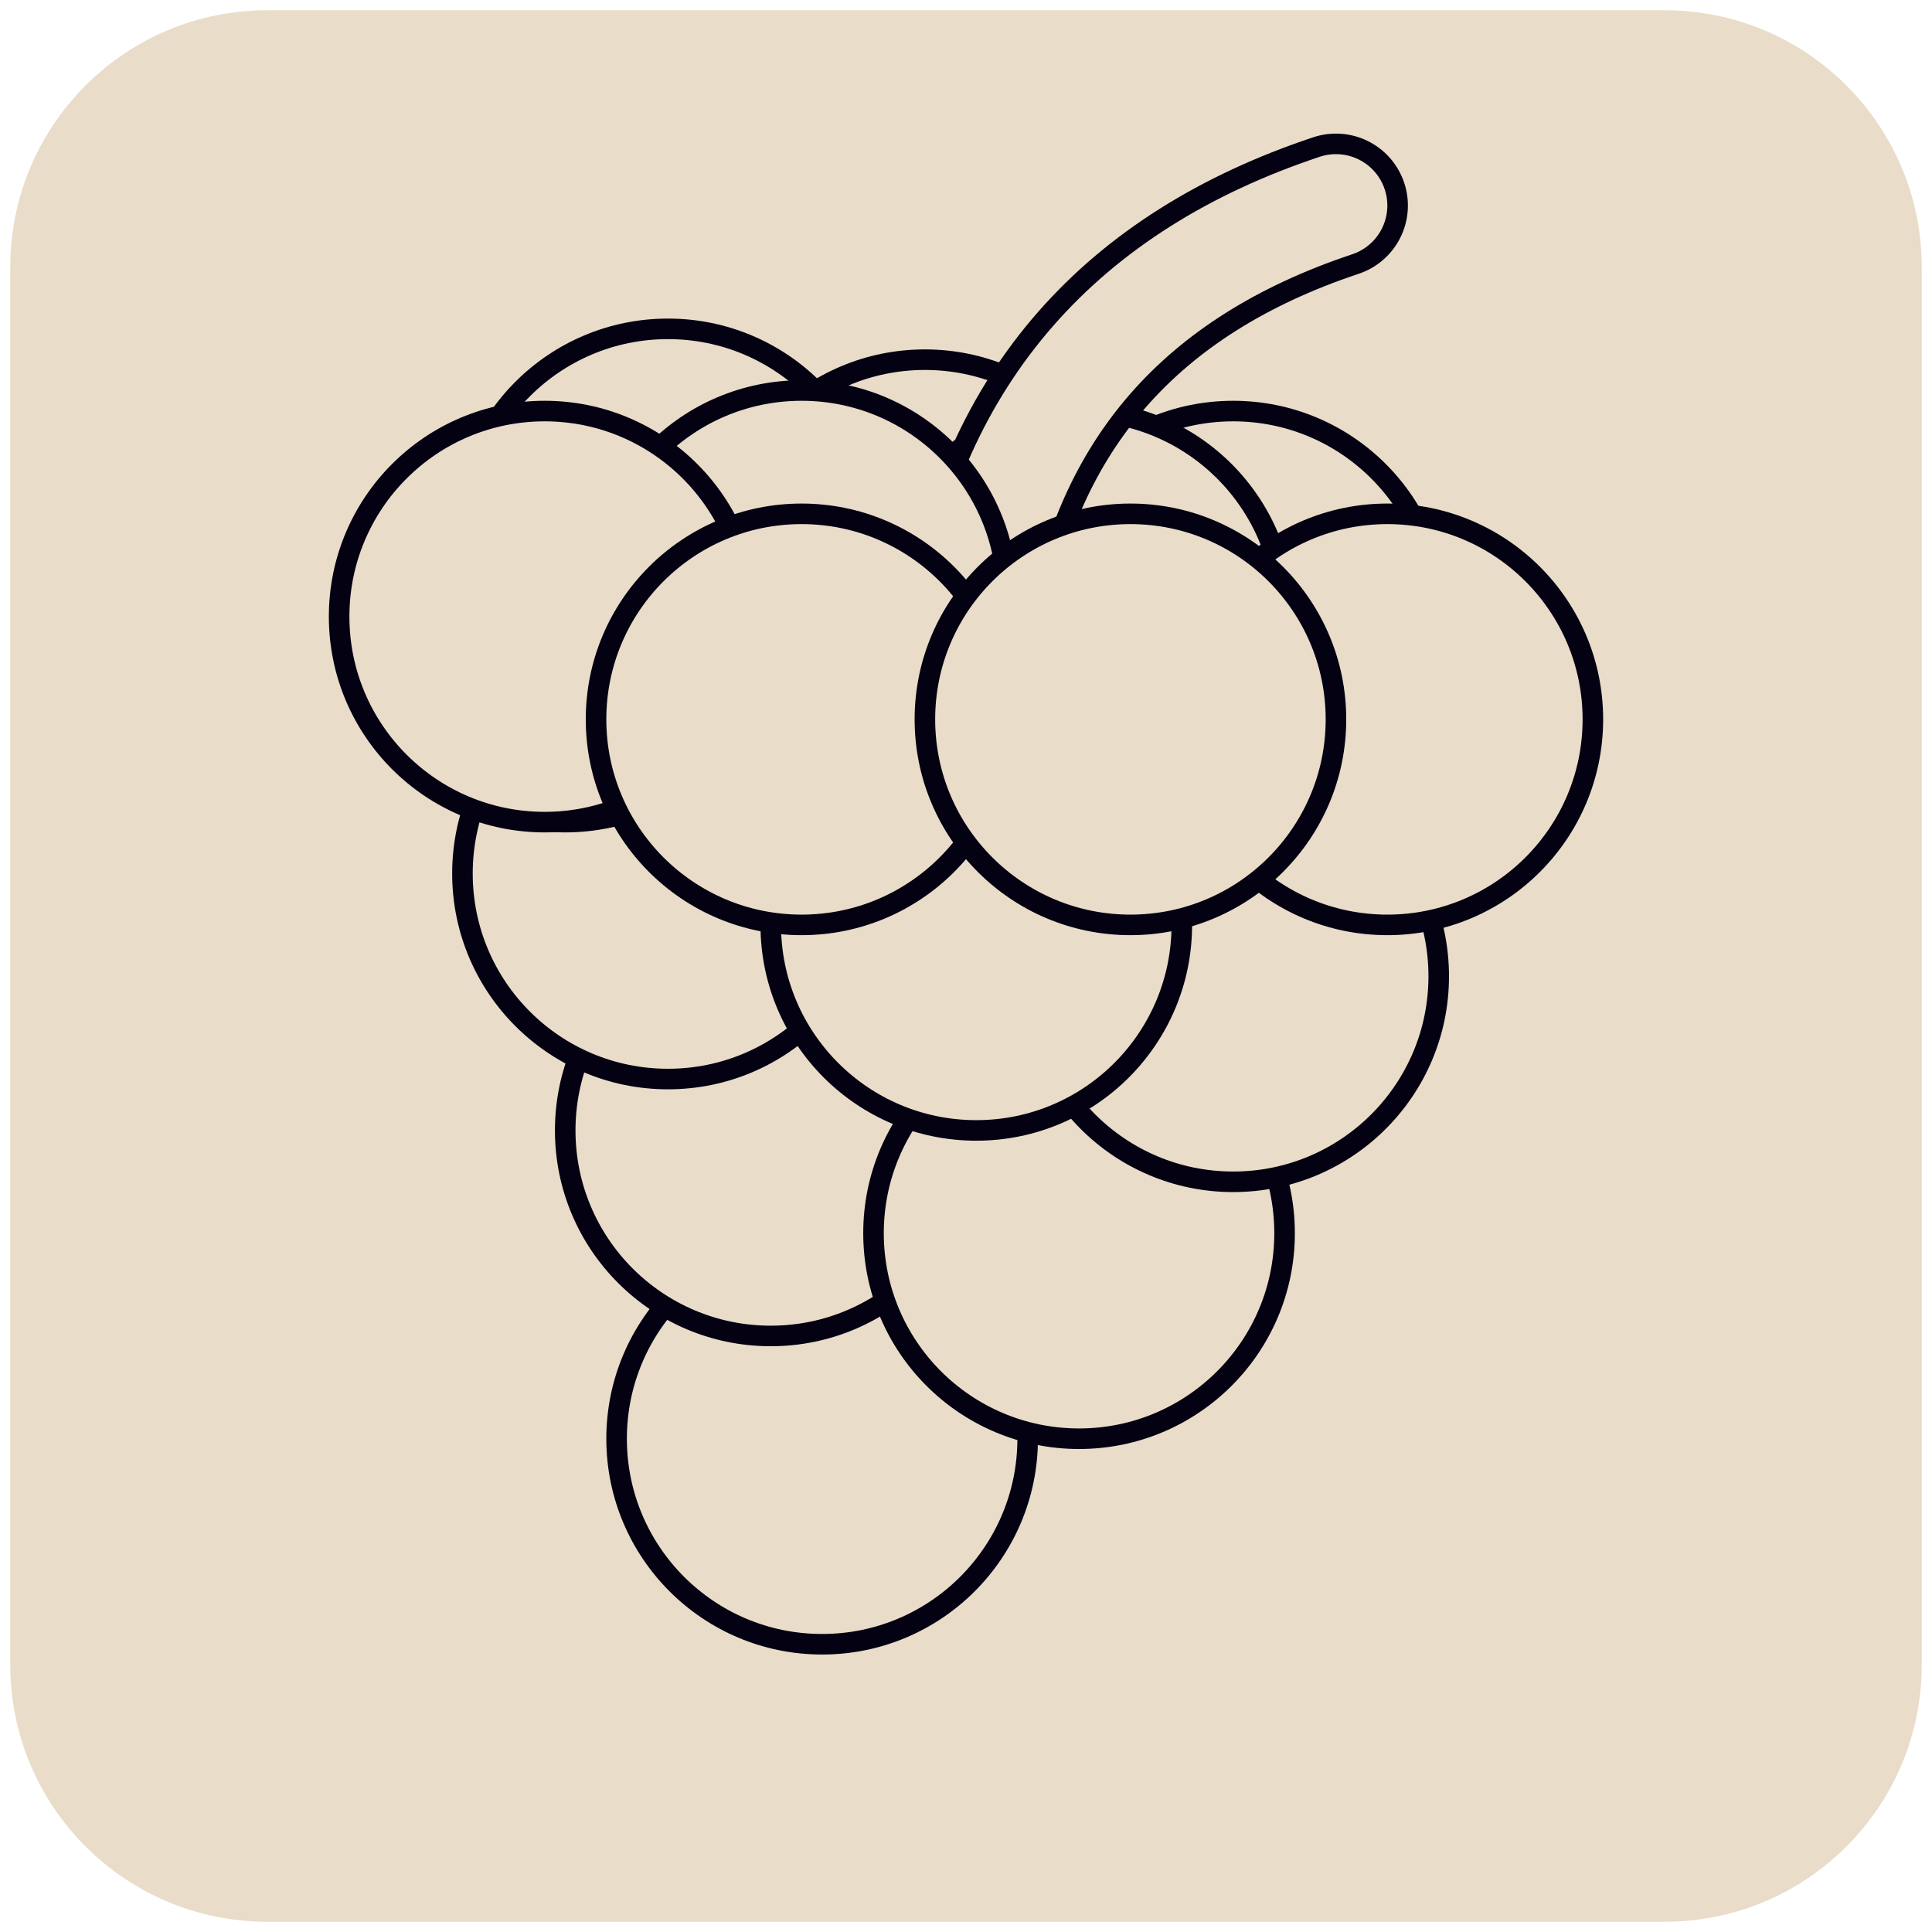
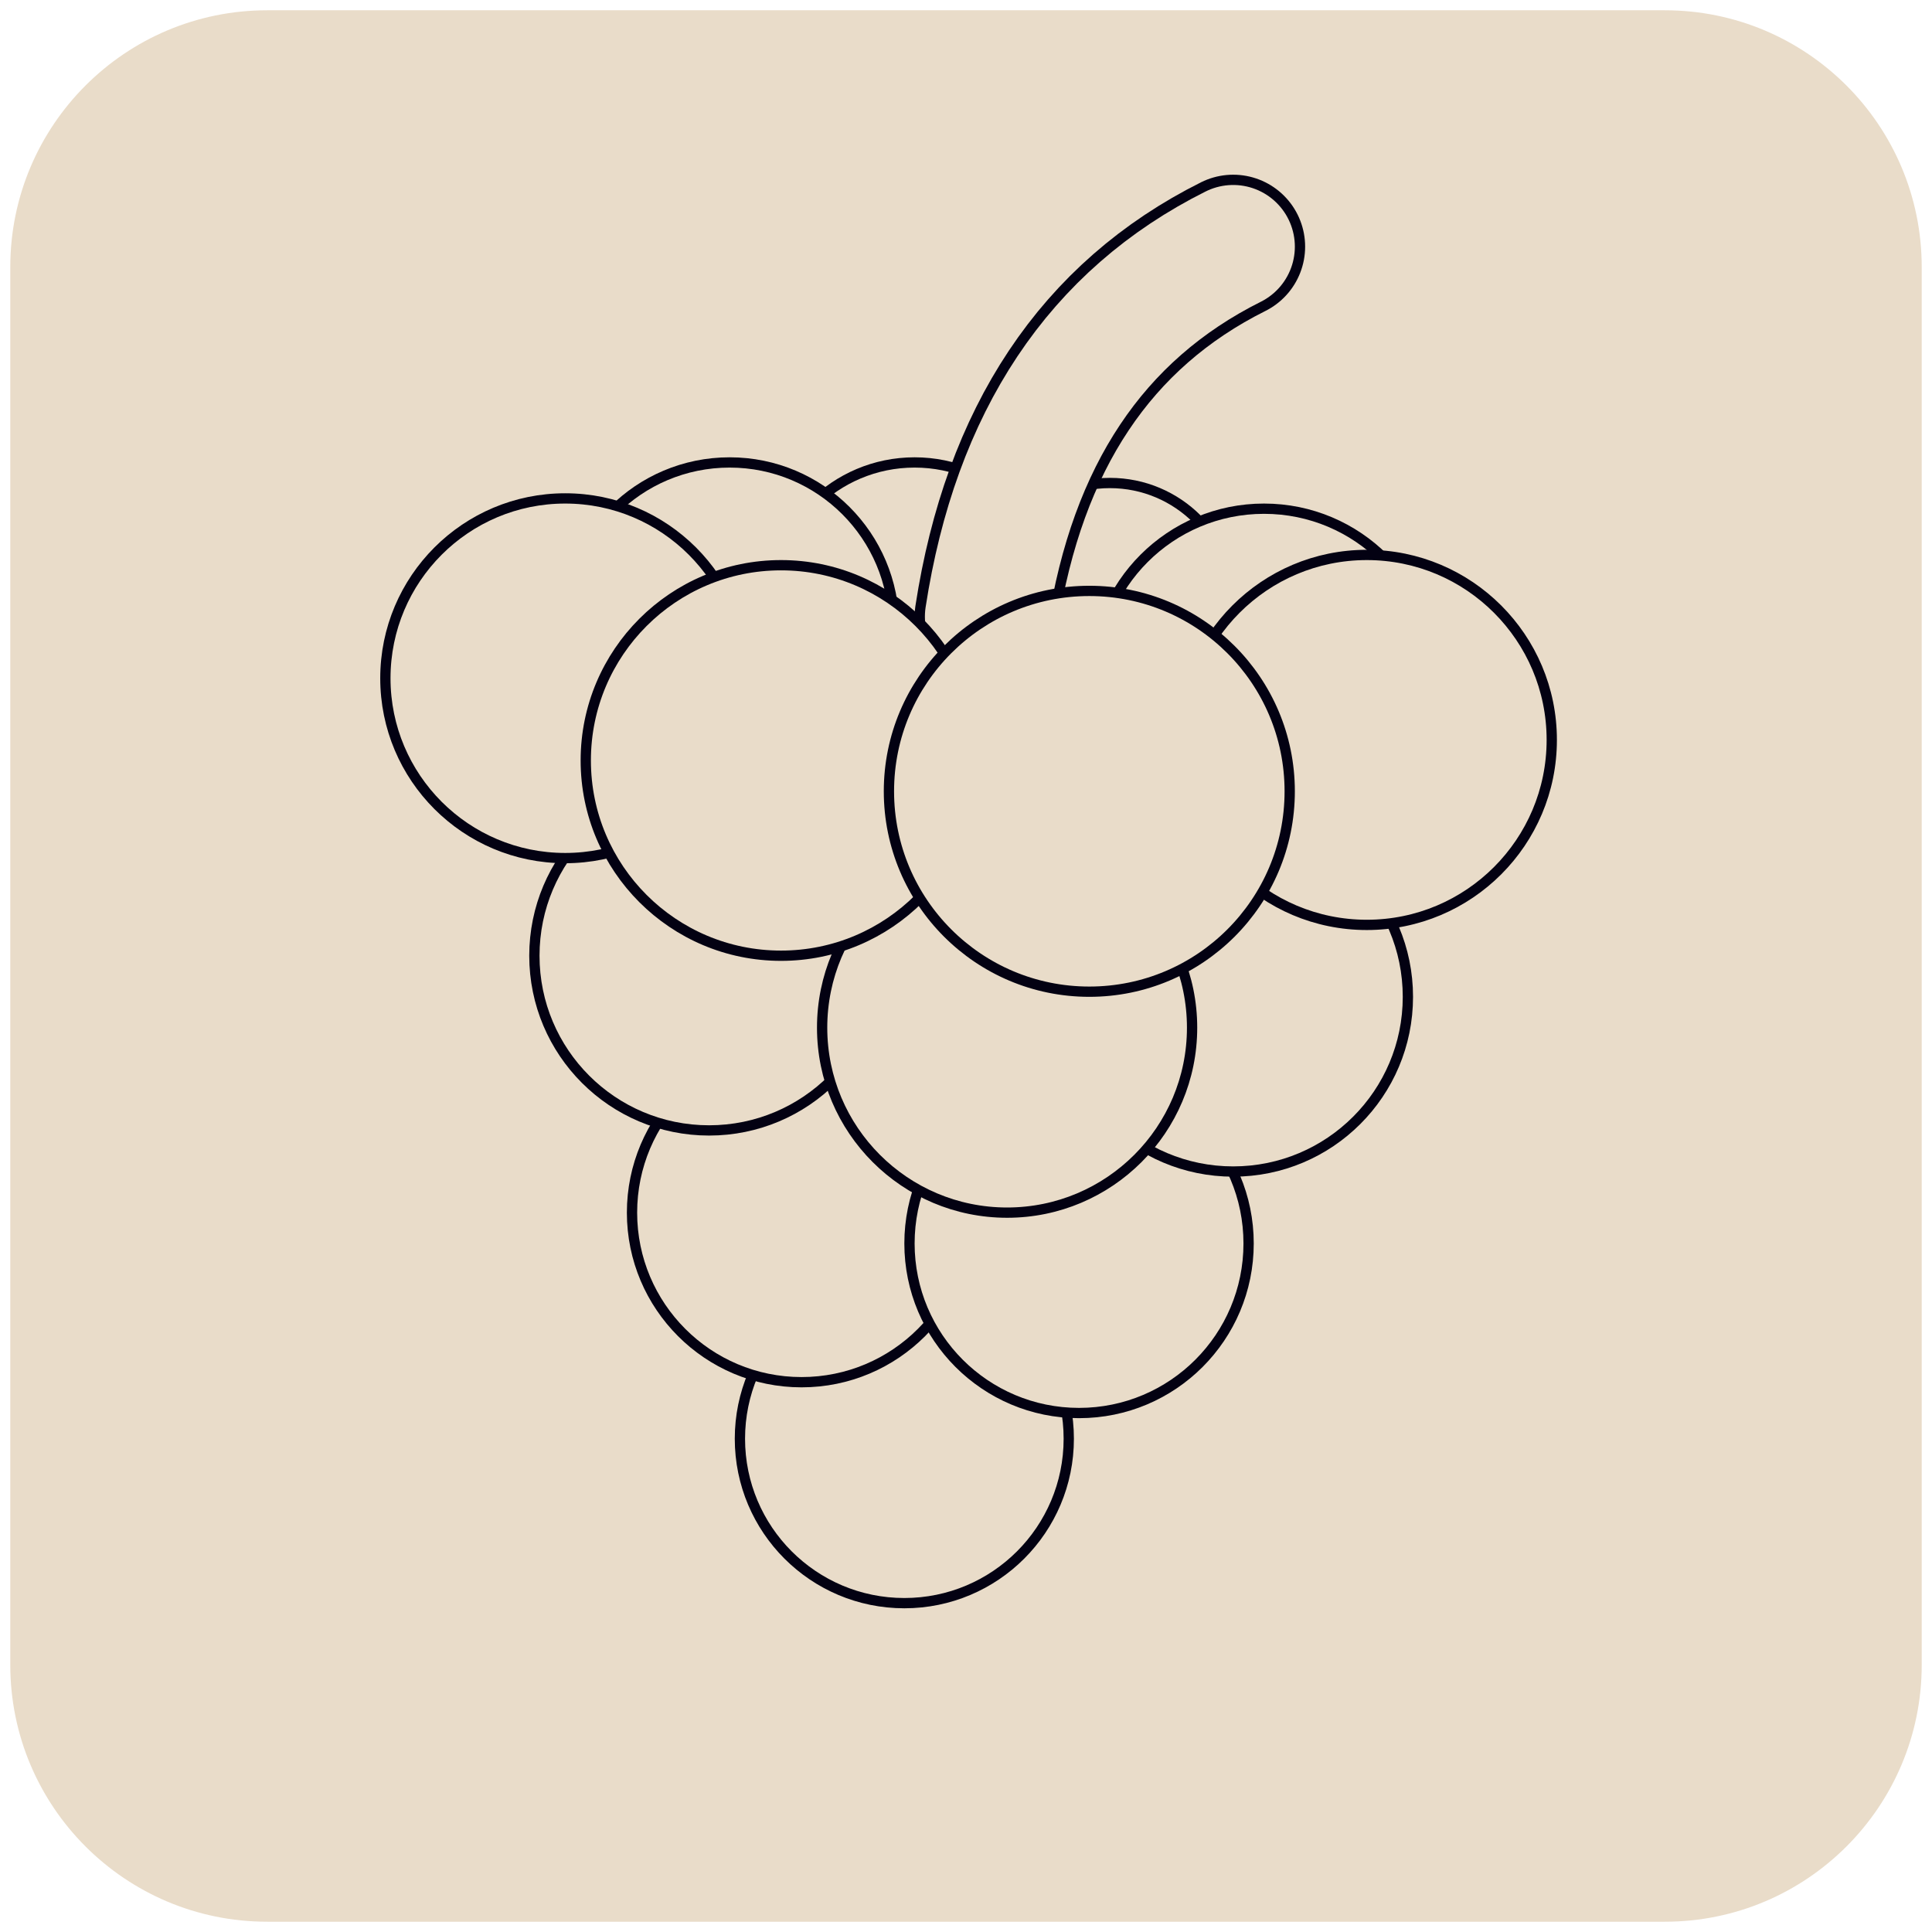
<svg xmlns="http://www.w3.org/2000/svg" width="188" height="188" viewBox="0 0 188 188" stroke="#030112" fill="#E9DCC9" stroke-linecap="round" stroke-width="2">
  <rect x="1" y="1" width="186" height="186" rx="25" fill="#E9DCC9" stroke="none" />
-   <circle cx="80" cy="140" r="20" />
-   <circle cx="75" cy="110" r="20" />
-   <circle cx="105" cy="120" r="20" />
-   <circle cx="65" cy="85" r="20" />
-   <circle cx="120" cy="95" r="20" />
-   <circle cx="95" cy="90" r="20" />
-   <circle cx="55" cy="60" r="20" />
-   <circle cx="65" cy="52" r="20" />
-   <circle cx="90" cy="55" r="20" />
-   <circle cx="120" cy="60" r="20" />
-   <circle cx="105" cy="60" r="20" />
-   <path fill="none" class="opposite" stroke-width="14" d="M 95 60 Q 100 30 130 20 " />
-   <path fill="none" stroke="#E9DCC9" stroke-width="10" d="M 95 60 Q 100 30 130 20 " />
-   <circle cx="78" cy="58" r="20" />
-   <circle cx="53" cy="60" r="20" />
-   <circle cx="78" cy="70" r="20" />
-   <circle cx="135" cy="70" r="20" />
-   <circle cx="110" cy="70" r="20" />
+   <svg width="188" height="188" viewBox="0 0 188 188" stroke="#030112" fill="#E9DCC9" stroke-linecap="round" stroke-width="1">
+     <circle cx="88" cy="140" r="16" />
+     <circle cx="78" cy="118" r="16.5" />
+     <circle cx="105" cy="121" r="16.5" />
+     <circle cx="69" cy="93" r="17" />
+     <circle cx="120" cy="97" r="17" />
+     <circle cx="98" cy="100" r="18" />
+     <circle cx="89" cy="59" r="14" />
+     <circle cx="71" cy="61" r="16" />
+     <circle cx="108" cy="59" r="12" />
+     <circle cx="123" cy="66" r="16.5" />
+     <path fill="none" stroke-width="14" d="M 96 60 Q 100 34 120 24 " />
+     <path class="opposite" fill="none" stroke="#E9DCC9" stroke-width="12" d="M 96 60 Q 100 34 120 24 " />
+     <circle cx="55" cy="66" r="17.5" />
+     <circle cx="76" cy="74" r="19" />
+     <circle cx="133" cy="72" r="18" />
+     <circle cx="106" cy="77" r="19.5" />
+   </svg>
</svg>
